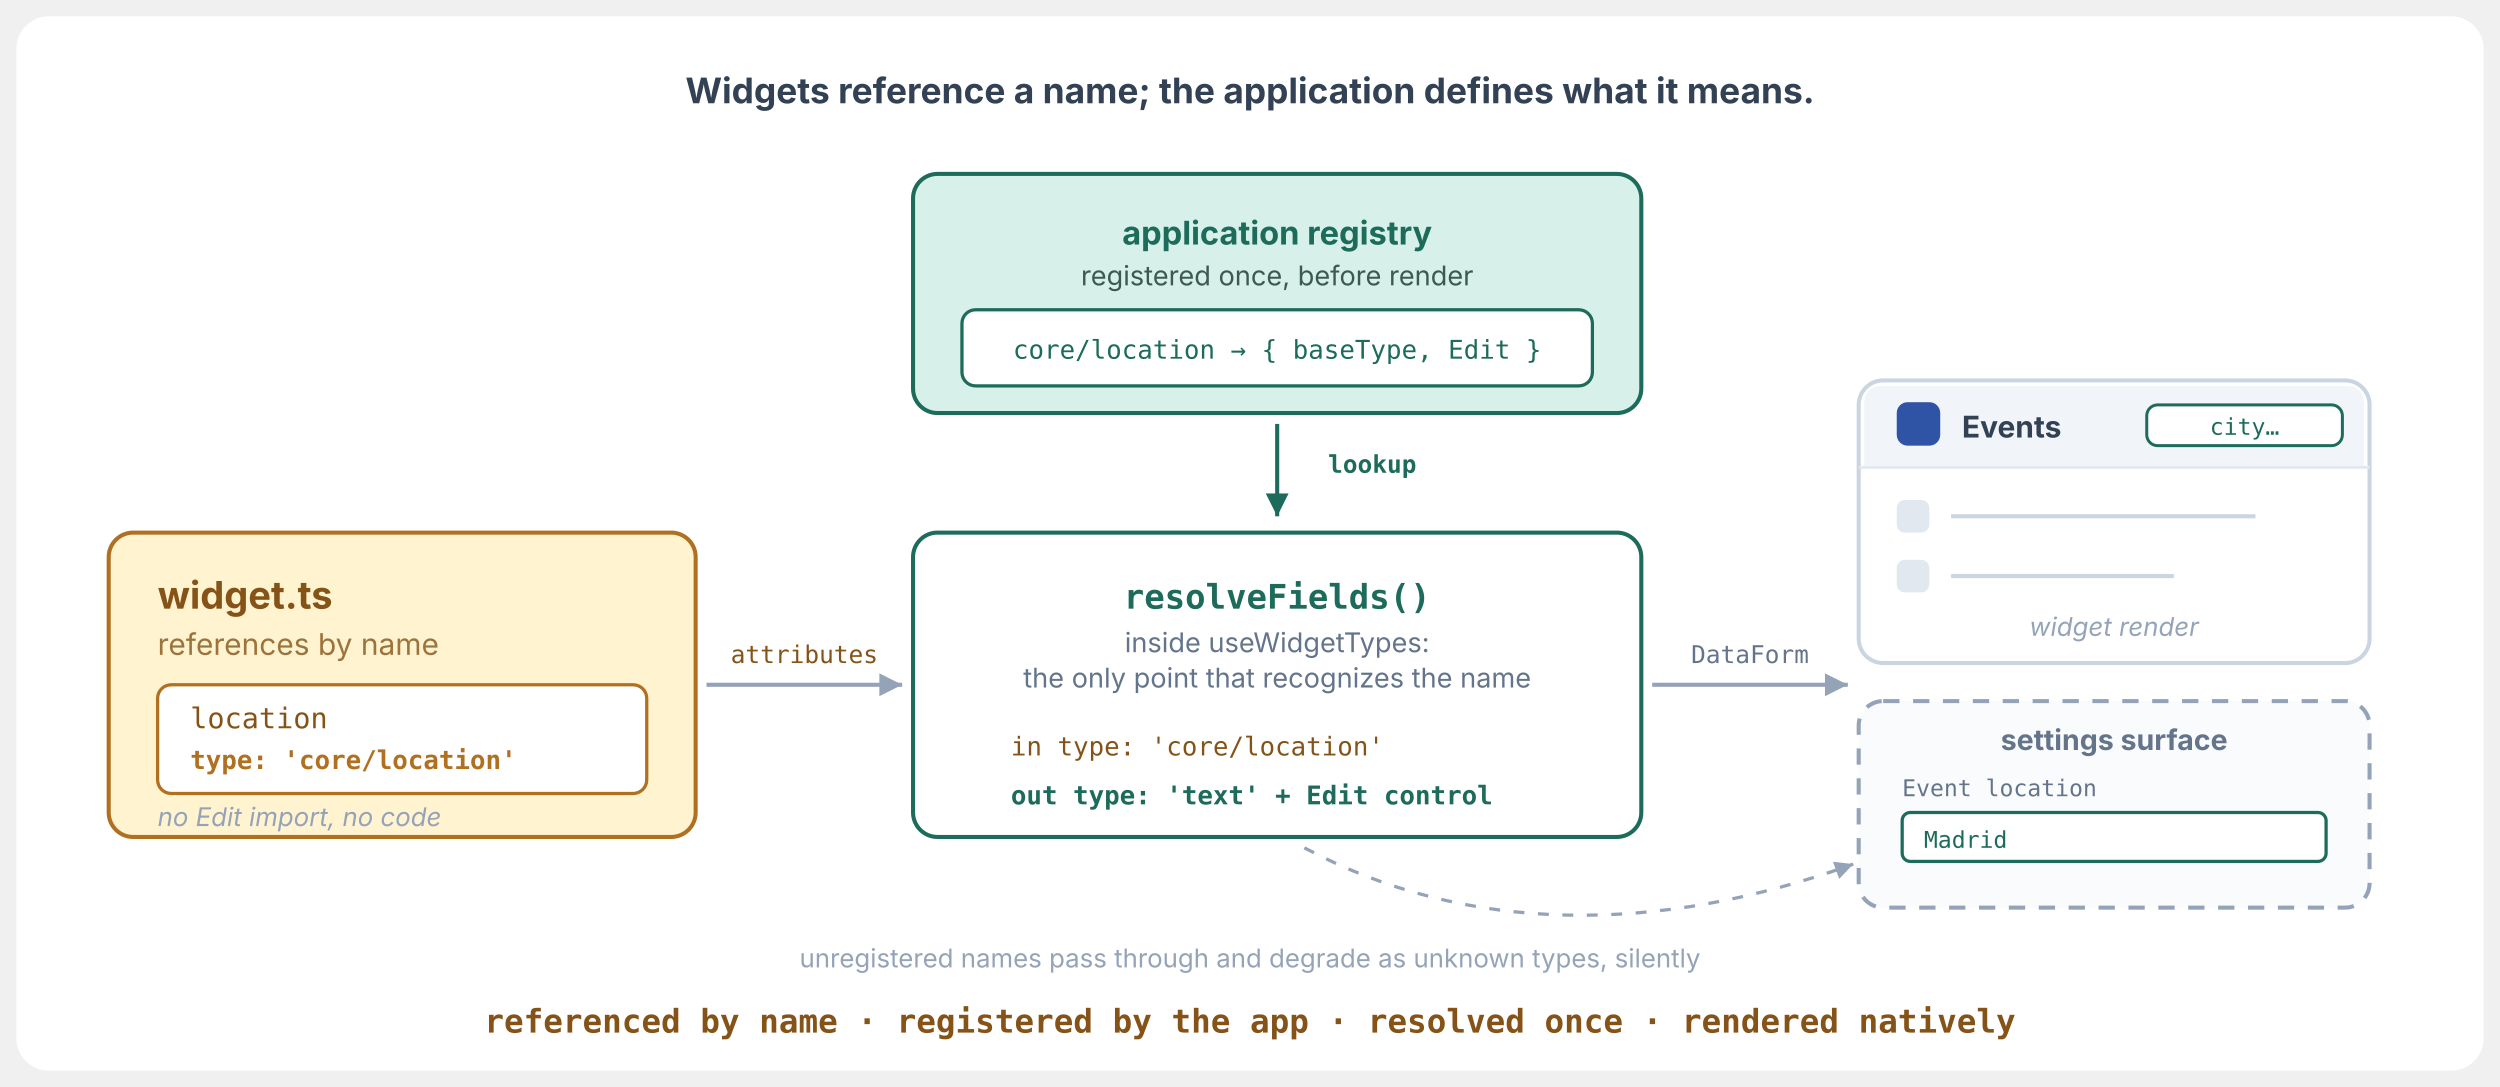
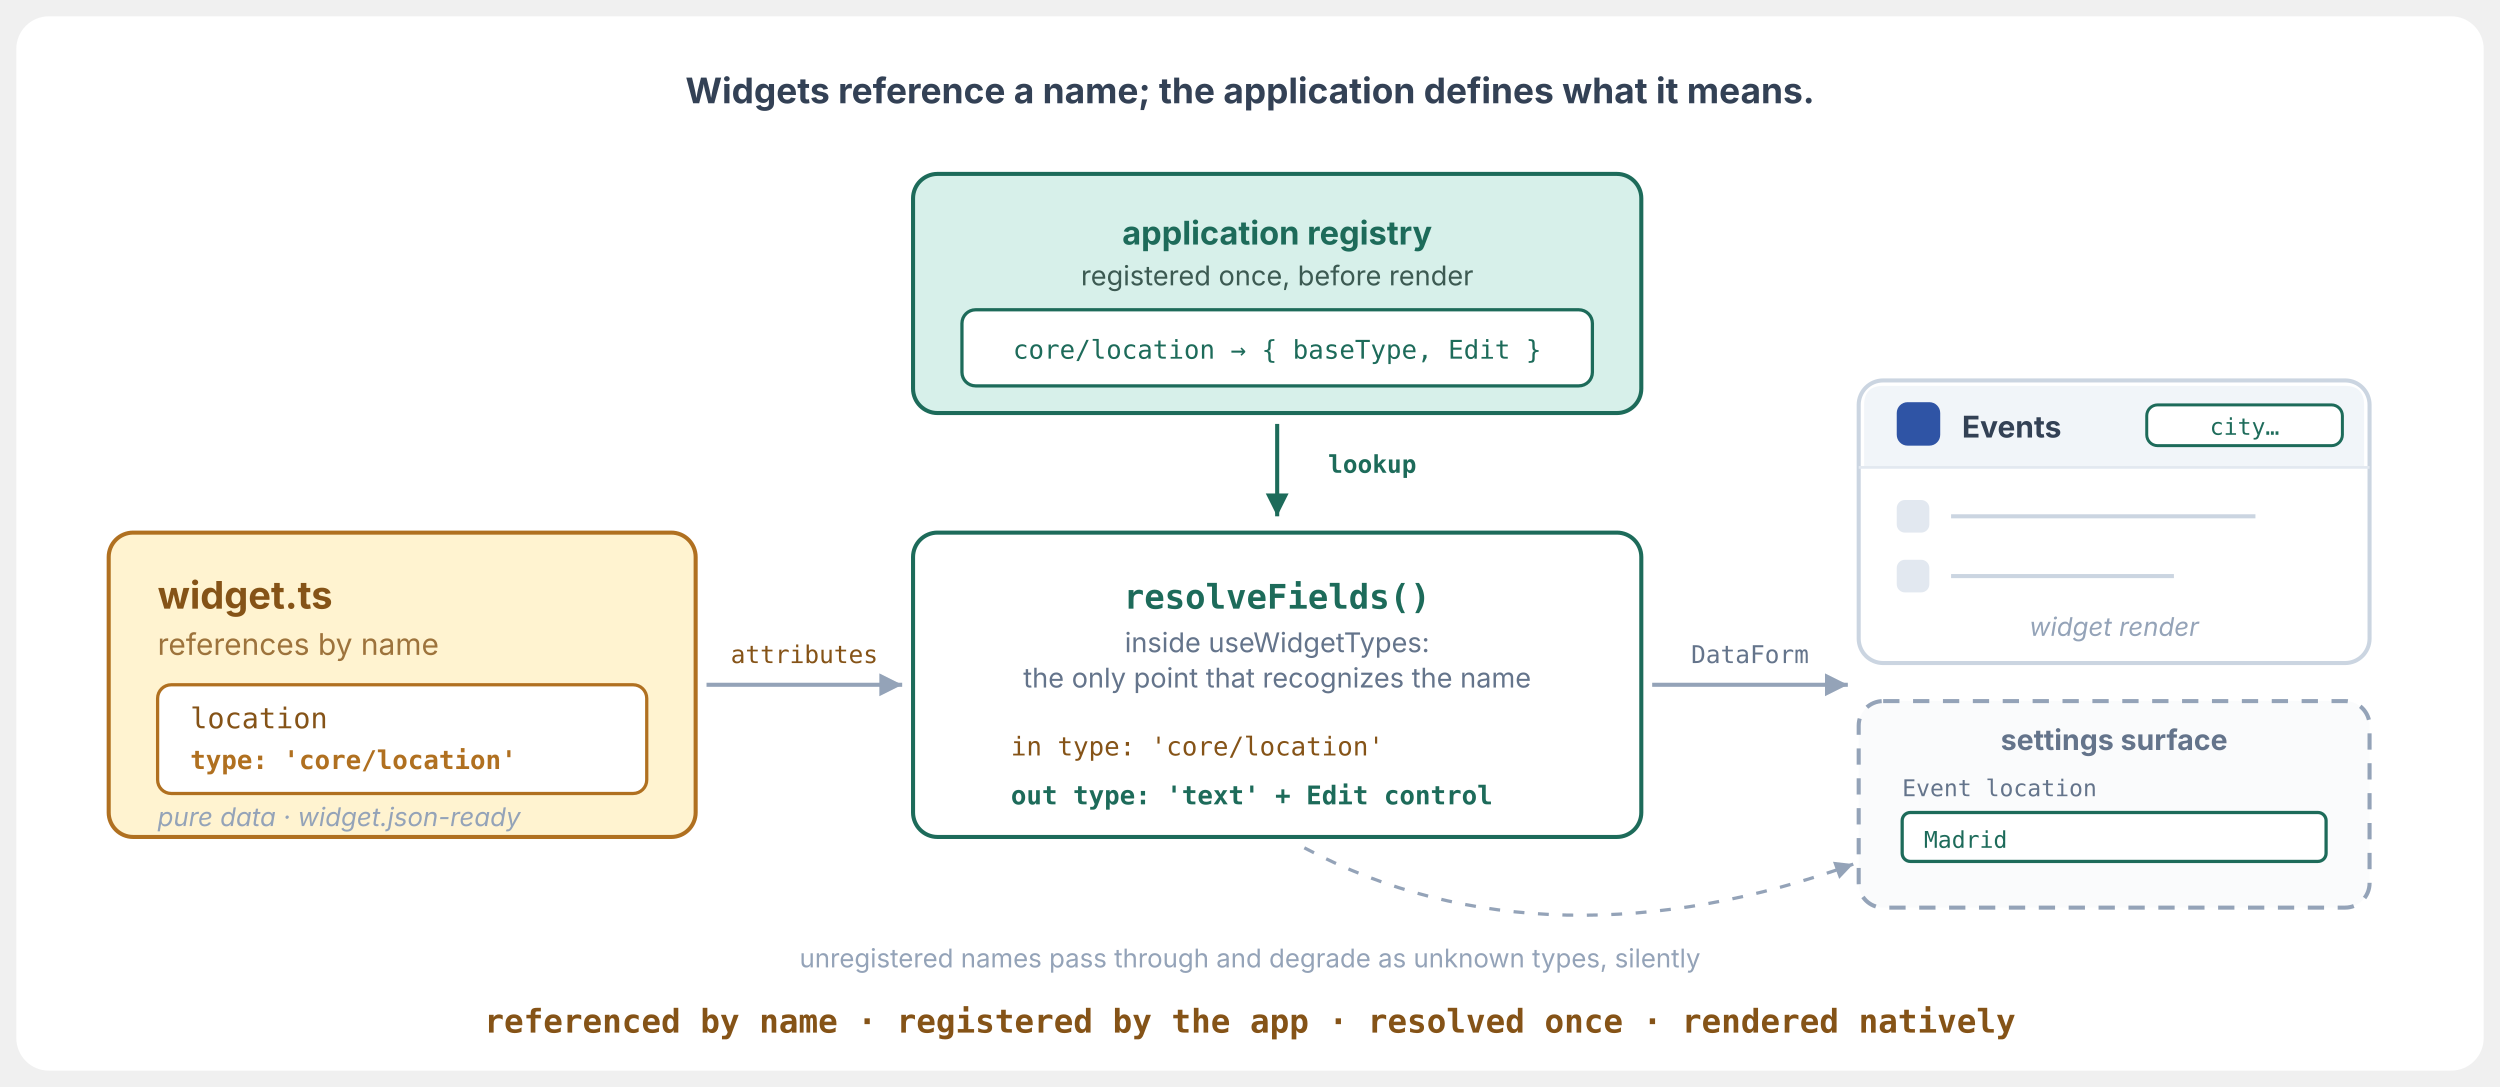
<svg xmlns="http://www.w3.org/2000/svg" viewBox="0 0 920 400" role="img" aria-label="The application registers the field type vocabulary once at init; the widget references a type by name; resolveFields, inside useWidgetTypes, is the only point that recognizes the name and translates it into plain DataViews field props; DataForm then renders the control in the chrome header and the settings surface. Unregistered names pass through and degrade silently as unknown types.">
  <defs>
    <marker id="arrow-ftp" viewBox="0 0 10 10" refX="8" refY="5" markerWidth="7" markerHeight="7" orient="auto-start-reverse">
      <path d="M 0 1 L 8 5 L 0 9 z" fill="#94a3b8" />
    </marker>
    <marker id="arrow-ftp-green" viewBox="0 0 10 10" refX="8" refY="5" markerWidth="7" markerHeight="7" orient="auto-start-reverse">
      <path d="M 0 1 L 8 5 L 0 9 z" fill="#1d6b5a" />
    </marker>
  </defs>
  <rect x="6" y="6" width="908" height="388" rx="12" fill="#ffffff" />
  <text x="460" y="38" text-anchor="middle" font-family="-apple-system, system-ui, sans-serif" font-size="13" font-weight="700" fill="#334155">Widgets reference a name; the application defines what it means.</text>
  <rect x="336" y="64" width="268" height="88" rx="9" fill="#d7f0ea" stroke="#1d6b5a" stroke-width="1.5" />
  <text x="470" y="90" text-anchor="middle" font-family="-apple-system, system-ui, sans-serif" font-size="12" font-weight="700" fill="#1d6b5a">application registry</text>
  <text x="470" y="105" text-anchor="middle" font-family="-apple-system, system-ui, sans-serif" font-size="10" fill="#3c5a52">registered once, before render</text>
  <rect x="354" y="114" width="232" height="28" rx="5" fill="#ffffff" stroke="#1d6b5a" stroke-width="1.2" />
  <text x="470" y="132" text-anchor="middle" font-family="ui-monospace, SFMono-Regular, monospace" font-size="9.5" fill="#1d6b5a">core/location → { baseType, Edit }</text>
  <line x1="470" y1="156" x2="470" y2="190" stroke="#1d6b5a" stroke-width="1.5" marker-end="url(#arrow-ftp-green)" />
  <rect x="480" y="163" width="50" height="14" rx="3" fill="#ffffff" />
  <text x="505" y="174" text-anchor="middle" font-family="ui-monospace, monospace" font-size="9" font-weight="700" fill="#1d6b5a">lookup</text>
  <rect x="40" y="196" width="216" height="112" rx="9" fill="#fff3d0" stroke="#b07020" stroke-width="1.5" />
  <text x="58" y="224" font-family="-apple-system, system-ui, sans-serif" font-size="14" font-weight="700" fill="#855317">widget.ts</text>
  <text x="58" y="241" font-family="-apple-system, system-ui, sans-serif" font-size="11" fill="#855317" opacity="0.8">references by name</text>
  <rect x="58" y="252" width="180" height="40" rx="5" fill="#ffffff" stroke="#b07020" stroke-width="1.2" />
  <text x="70" y="268" font-family="ui-monospace, SFMono-Regular, monospace" font-size="10.5" fill="#855317">location</text>
  <text x="70" y="283" font-family="ui-monospace, SFMono-Regular, monospace" font-size="9.5" font-weight="700" fill="#b07020">type: 'core/location'</text>
-   <text x="58" y="304" font-family="-apple-system, system-ui, sans-serif" font-size="9.5" font-style="italic" fill="#94a3b8">no Edit import, no code</text>
+   <text x="58" y="304" font-family="-apple-system, system-ui, sans-serif" font-size="9.5" font-style="italic" fill="#94a3b8">pure data · widget.json-ready</text>
  <line x1="260" y1="252" x2="332" y2="252" stroke="#94a3b8" stroke-width="1.5" marker-end="url(#arrow-ftp)" />
  <rect x="266" y="233" width="60" height="14" rx="3" fill="#ffffff" />
  <text x="296" y="244" text-anchor="middle" font-family="ui-monospace, monospace" font-size="9" fill="#855317">attributes</text>
  <rect x="336" y="196" width="268" height="112" rx="9" fill="#ffffff" stroke="#1d6b5a" stroke-width="1.5" />
  <text x="470" y="224" text-anchor="middle" font-family="ui-monospace, SFMono-Regular, monospace" font-size="12.5" font-weight="700" fill="#1d6b5a">resolveFields()</text>
  <text x="470" y="240" text-anchor="middle" font-family="-apple-system, system-ui, sans-serif" font-size="10" fill="#64748b">inside useWidgetTypes:</text>
  <text x="470" y="253" text-anchor="middle" font-family="-apple-system, system-ui, sans-serif" font-size="10" fill="#64748b">the only point that recognizes the name</text>
  <text x="372" y="278" font-family="ui-monospace, SFMono-Regular, monospace" font-size="9.5" fill="#855317">in   type: 'core/location'</text>
  <text x="372" y="296" font-family="ui-monospace, SFMono-Regular, monospace" font-size="9.5" font-weight="700" fill="#1d6b5a">out  type: 'text' + Edit control</text>
  <line x1="608" y1="252" x2="680" y2="252" stroke="#94a3b8" stroke-width="1.5" marker-end="url(#arrow-ftp)" />
  <rect x="612" y="233" width="64" height="14" rx="3" fill="#ffffff" />
  <text x="644" y="244" text-anchor="middle" font-family="ui-monospace, monospace" font-size="9" fill="#64748b">DataForm</text>
  <rect x="684" y="140" width="188" height="104" rx="9" fill="#ffffff" stroke="#cbd5e1" stroke-width="1.5" />
  <path d="M 693 142 H 863 Q 870 142 870 149 V 172 H 686 V 149 Q 686 142 693 142 Z" fill="#f1f5f9" />
  <line x1="684" y1="172" x2="872" y2="172" stroke="#e2e8f0" stroke-width="1" />
  <rect x="698" y="148" width="16" height="16" rx="4" fill="#2f54a5" />
  <text x="722" y="161" font-family="-apple-system, system-ui, sans-serif" font-size="11" font-weight="700" fill="#334155">Events</text>
  <rect x="790" y="149" width="72" height="15" rx="4" fill="#ffffff" stroke="#1d6b5a" stroke-width="1.1" />
  <text x="826" y="160" text-anchor="middle" font-family="ui-monospace, monospace" font-size="8.5" fill="#1d6b5a">city…</text>
  <rect x="698" y="184" width="12" height="12" rx="3" fill="#e2e8f0" />
  <line x1="718" y1="190" x2="830" y2="190" stroke="#cbd5e1" stroke-width="1.5" />
  <rect x="698" y="206" width="12" height="12" rx="3" fill="#e2e8f0" />
  <line x1="718" y1="212" x2="800" y2="212" stroke="#cbd5e1" stroke-width="1.5" />
  <text x="778" y="234" text-anchor="middle" font-family="-apple-system, system-ui, sans-serif" font-size="9.5" font-style="italic" fill="#94a3b8">widget render</text>
  <rect x="684" y="258" width="188" height="76" rx="9" fill="#fafbfc" stroke="#94a3b8" stroke-width="1.5" stroke-dasharray="6 5" />
  <text x="778" y="276" text-anchor="middle" font-family="-apple-system, system-ui, sans-serif" font-size="10.5" font-weight="700" fill="#64748b">settings surface</text>
  <text x="700" y="293" font-family="ui-monospace, monospace" font-size="8.5" fill="#64748b">Event location</text>
  <rect x="700" y="299" width="156" height="18" rx="3" fill="#ffffff" stroke="#1d6b5a" stroke-width="1.2" />
  <text x="708" y="312" font-family="ui-monospace, monospace" font-size="8.5" fill="#1d6b5a">Madrid</text>
  <path d="M 480 312 C 540 344, 610 344, 682 318" fill="none" stroke="#94a3b8" stroke-width="1.2" stroke-dasharray="4 5" marker-end="url(#arrow-ftp)" />
  <text x="460" y="356" text-anchor="middle" font-family="-apple-system, system-ui, sans-serif" font-size="9.5" fill="#94a3b8">unregistered names pass through and degrade as unknown types, silently</text>
  <text x="460" y="380" text-anchor="middle" font-family="ui-monospace, SFMono-Regular, monospace" font-size="12" font-weight="700" fill="#855317">referenced by name · registered by the app · resolved once · rendered natively</text>
</svg>
